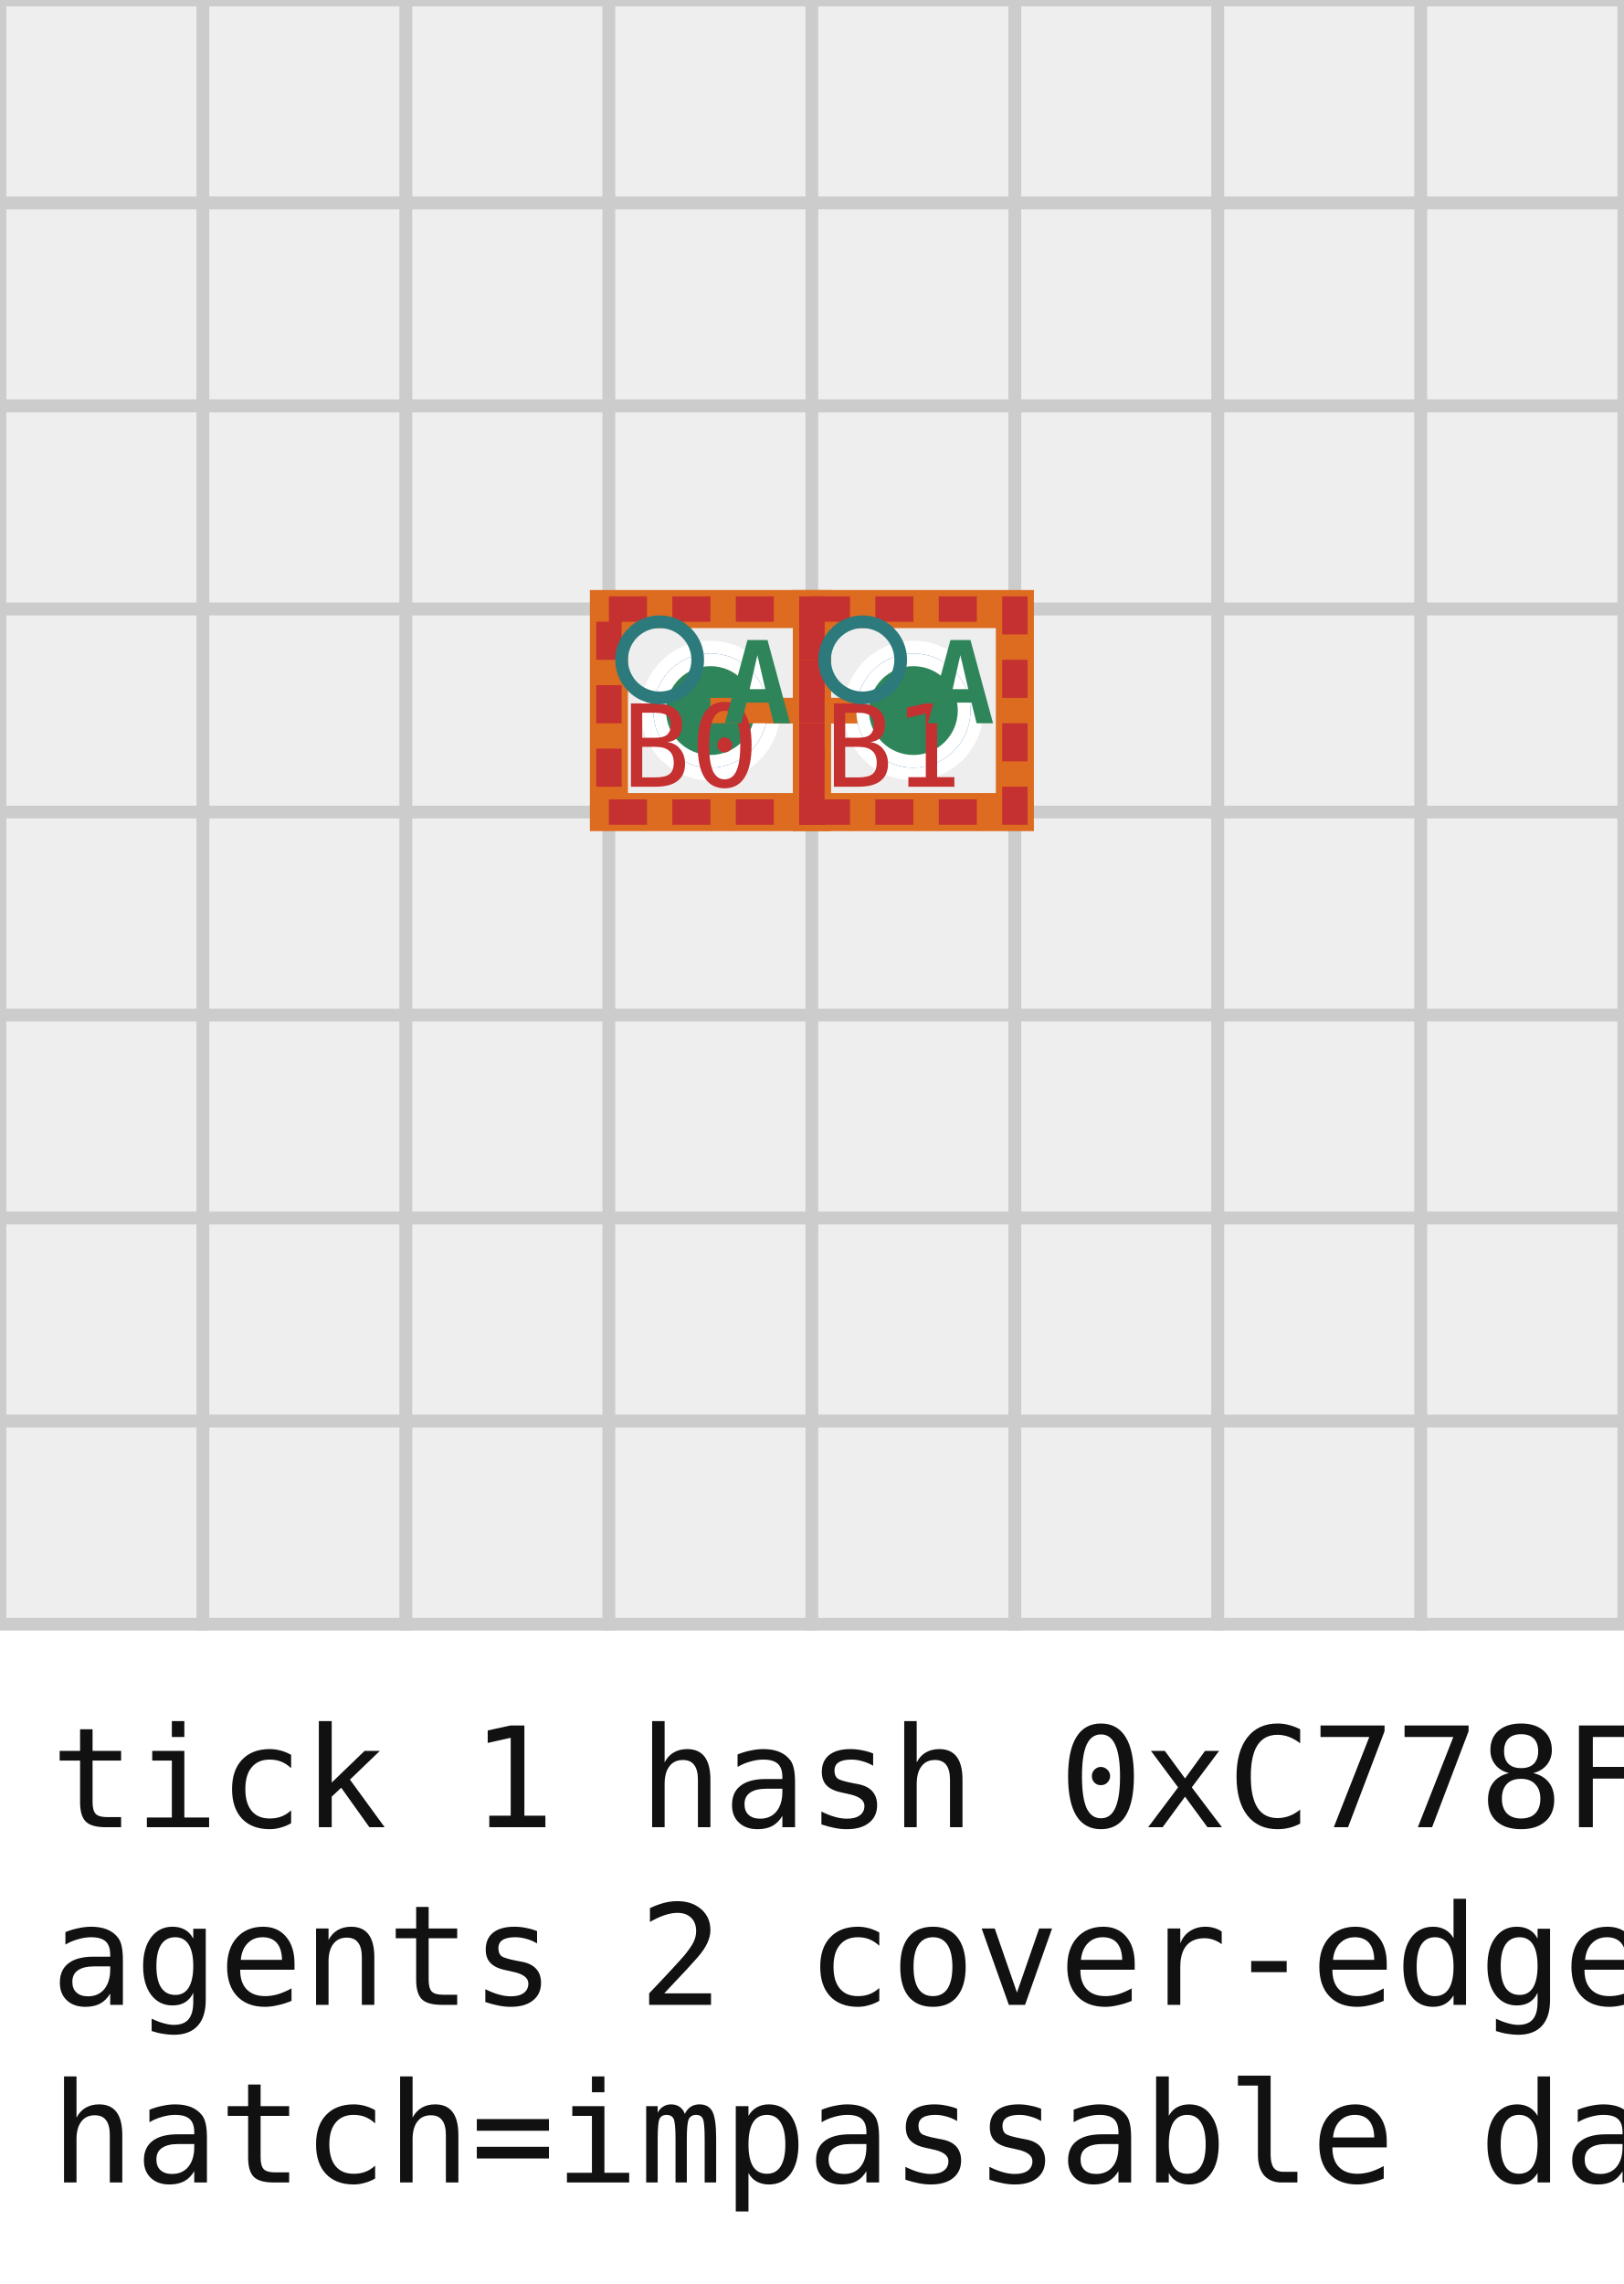
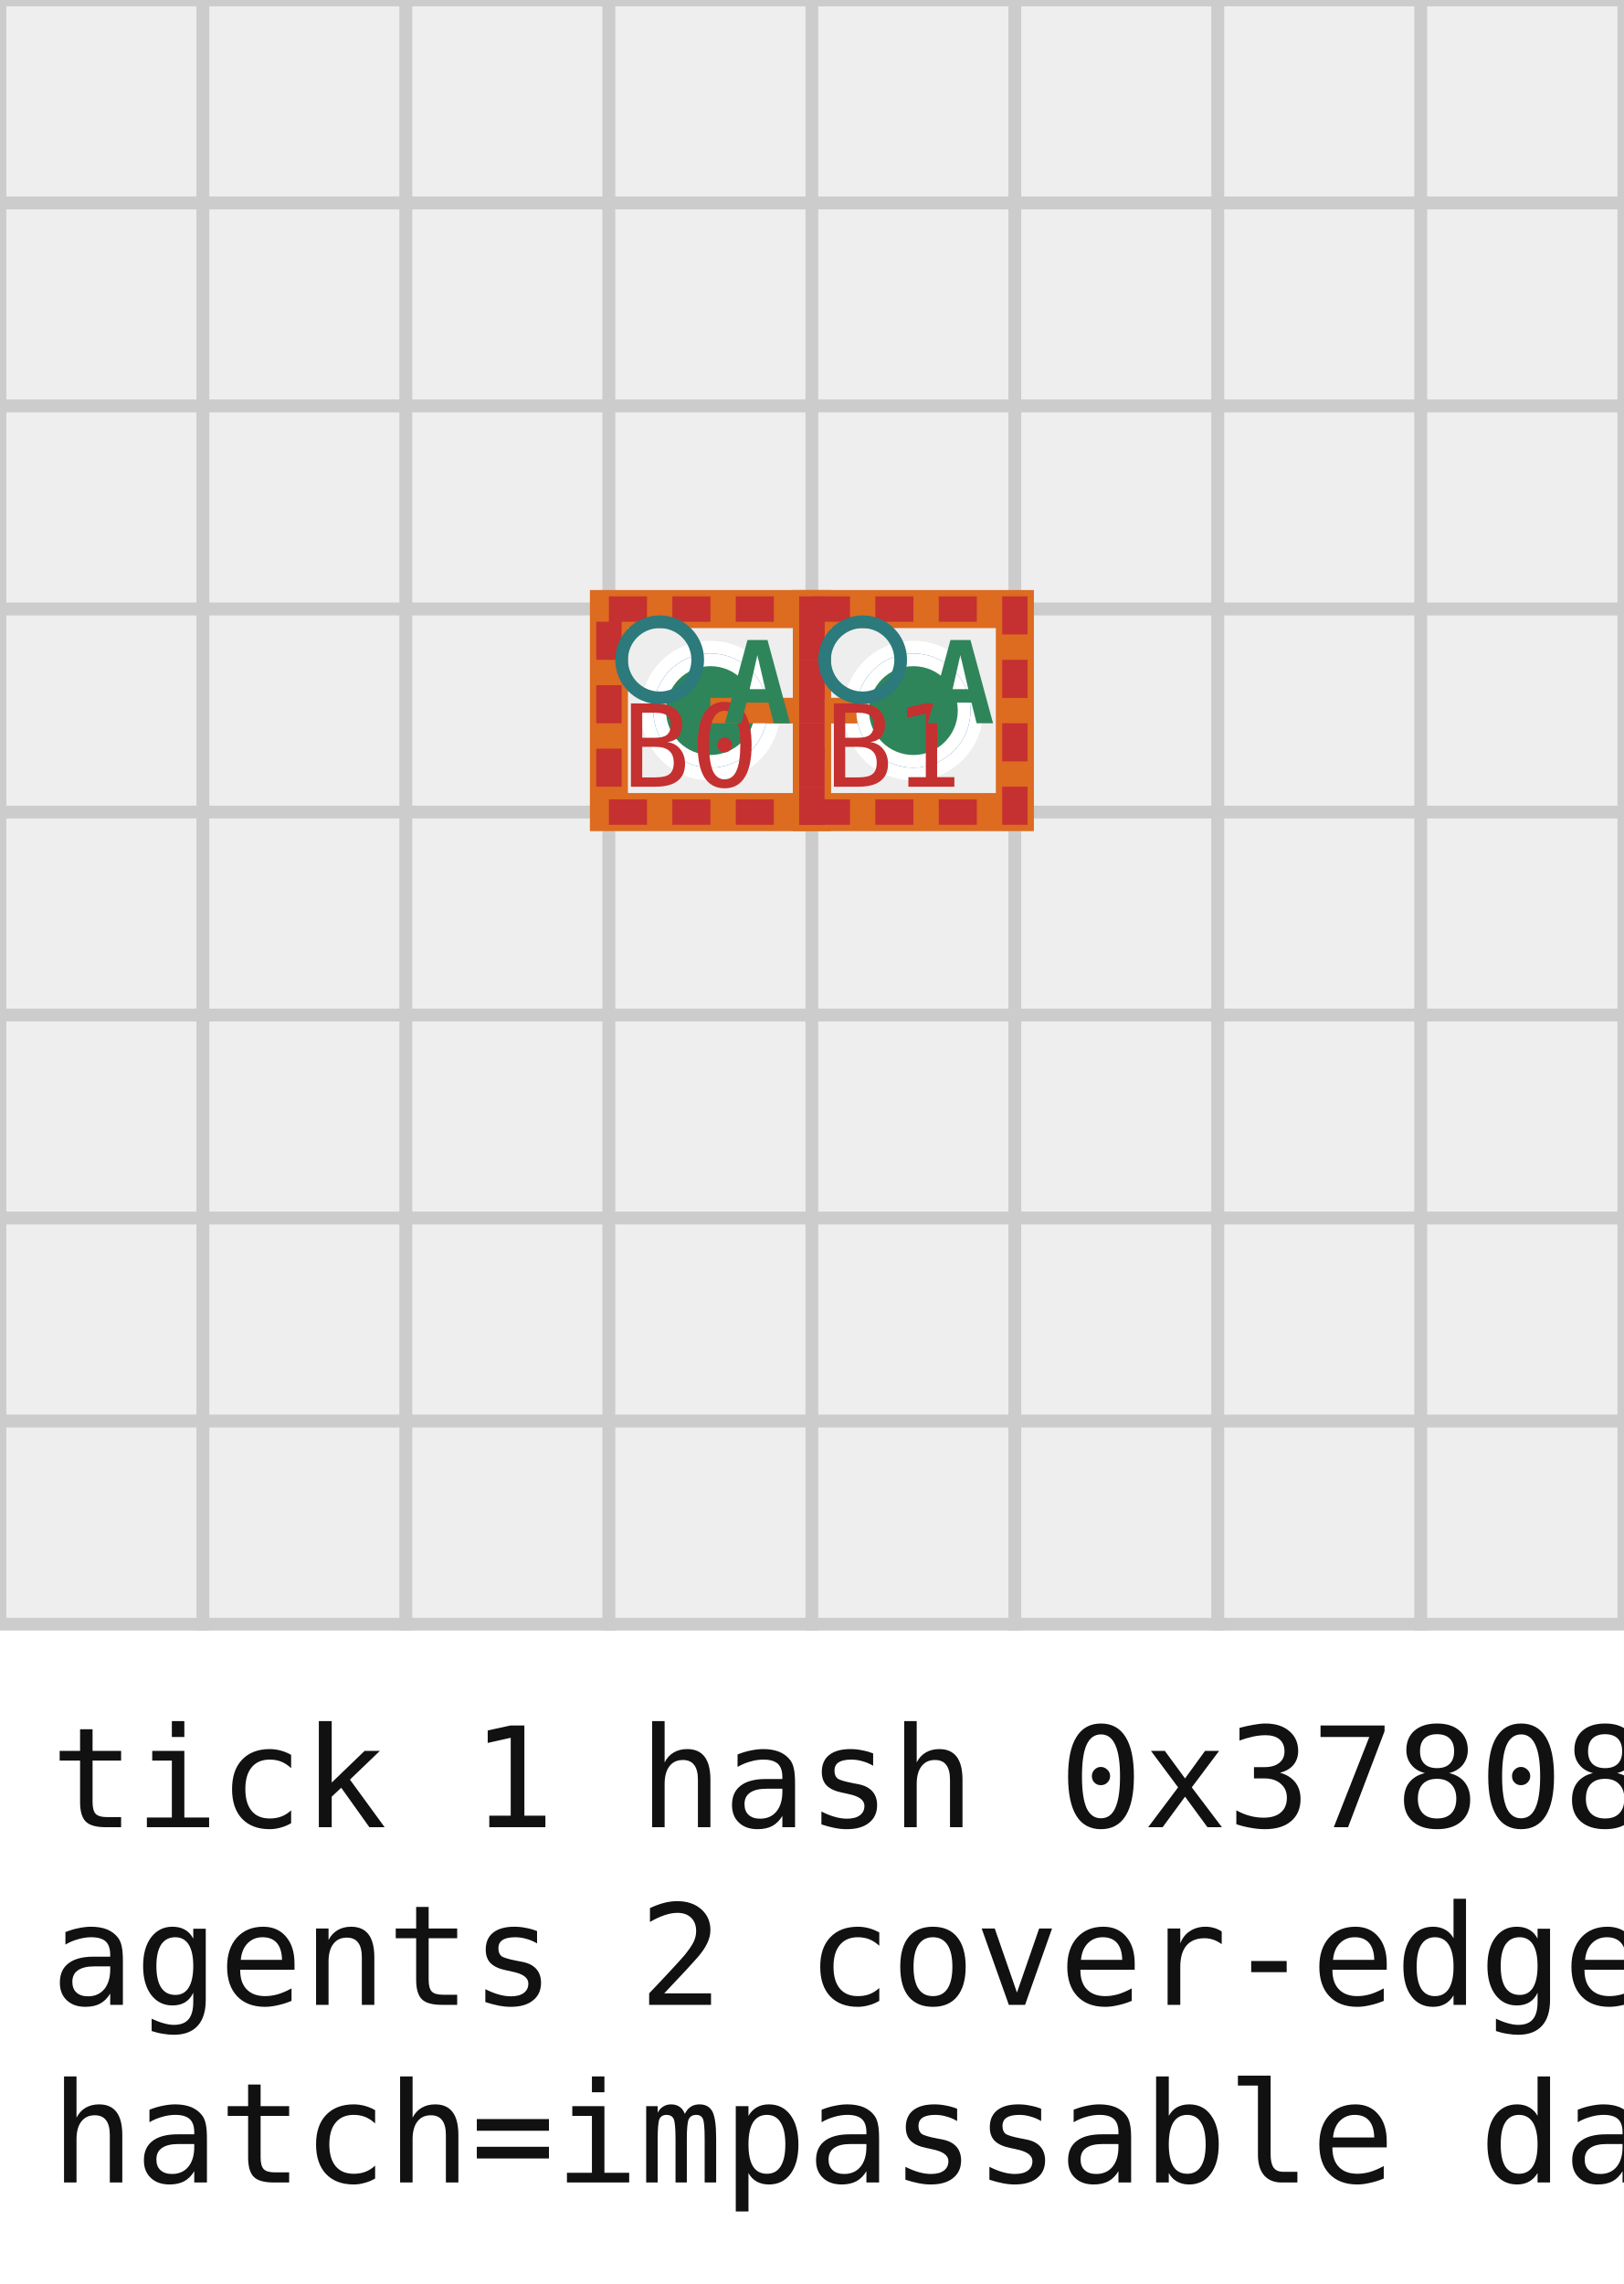
<svg xmlns="http://www.w3.org/2000/svg" width="128" height="180" viewBox="0 0 128 180">
  <defs>
    <pattern id="cw-hatch" width="4" height="4" patternUnits="userSpaceOnUse">
      <path d="M0,4 L4,0" stroke="#8a8a8a" stroke-width="1" />
    </pattern>
  </defs>
  <rect x="0" y="0" width="128" height="180" fill="#ffffff" />
  <rect x="0" y="0" width="16" height="16" fill="rgb(238,238,238)" stroke="#cccccc" stroke-width="1" />
  <rect x="16" y="0" width="16" height="16" fill="rgb(238,238,238)" stroke="#cccccc" stroke-width="1" />
  <rect x="32" y="0" width="16" height="16" fill="rgb(238,238,238)" stroke="#cccccc" stroke-width="1" />
  <rect x="48" y="0" width="16" height="16" fill="rgb(238,238,238)" stroke="#cccccc" stroke-width="1" />
  <rect x="64" y="0" width="16" height="16" fill="rgb(238,238,238)" stroke="#cccccc" stroke-width="1" />
  <rect x="80" y="0" width="16" height="16" fill="rgb(238,238,238)" stroke="#cccccc" stroke-width="1" />
  <rect x="96" y="0" width="16" height="16" fill="rgb(238,238,238)" stroke="#cccccc" stroke-width="1" />
  <rect x="112" y="0" width="16" height="16" fill="rgb(238,238,238)" stroke="#cccccc" stroke-width="1" />
  <rect x="0" y="16" width="16" height="16" fill="rgb(238,238,238)" stroke="#cccccc" stroke-width="1" />
  <rect x="16" y="16" width="16" height="16" fill="rgb(238,238,238)" stroke="#cccccc" stroke-width="1" />
  <rect x="32" y="16" width="16" height="16" fill="rgb(238,238,238)" stroke="#cccccc" stroke-width="1" />
  <rect x="48" y="16" width="16" height="16" fill="rgb(238,238,238)" stroke="#cccccc" stroke-width="1" />
  <rect x="64" y="16" width="16" height="16" fill="rgb(238,238,238)" stroke="#cccccc" stroke-width="1" />
  <rect x="80" y="16" width="16" height="16" fill="rgb(238,238,238)" stroke="#cccccc" stroke-width="1" />
  <rect x="96" y="16" width="16" height="16" fill="rgb(238,238,238)" stroke="#cccccc" stroke-width="1" />
  <rect x="112" y="16" width="16" height="16" fill="rgb(238,238,238)" stroke="#cccccc" stroke-width="1" />
  <rect x="0" y="32" width="16" height="16" fill="rgb(238,238,238)" stroke="#cccccc" stroke-width="1" />
  <rect x="16" y="32" width="16" height="16" fill="rgb(238,238,238)" stroke="#cccccc" stroke-width="1" />
  <rect x="32" y="32" width="16" height="16" fill="rgb(238,238,238)" stroke="#cccccc" stroke-width="1" />
  <rect x="48" y="32" width="16" height="16" fill="rgb(238,238,238)" stroke="#cccccc" stroke-width="1" />
  <rect x="64" y="32" width="16" height="16" fill="rgb(238,238,238)" stroke="#cccccc" stroke-width="1" />
  <rect x="80" y="32" width="16" height="16" fill="rgb(238,238,238)" stroke="#cccccc" stroke-width="1" />
  <rect x="96" y="32" width="16" height="16" fill="rgb(238,238,238)" stroke="#cccccc" stroke-width="1" />
  <rect x="112" y="32" width="16" height="16" fill="rgb(238,238,238)" stroke="#cccccc" stroke-width="1" />
  <rect x="0" y="48" width="16" height="16" fill="rgb(238,238,238)" stroke="#cccccc" stroke-width="1" />
  <rect x="16" y="48" width="16" height="16" fill="rgb(238,238,238)" stroke="#cccccc" stroke-width="1" />
  <rect x="32" y="48" width="16" height="16" fill="rgb(238,238,238)" stroke="#cccccc" stroke-width="1" />
  <rect x="48" y="48" width="16" height="16" fill="rgb(238,238,238)" stroke="#cccccc" stroke-width="1" />
  <rect x="64" y="48" width="16" height="16" fill="rgb(238,238,238)" stroke="#cccccc" stroke-width="1" />
  <rect x="80" y="48" width="16" height="16" fill="rgb(238,238,238)" stroke="#cccccc" stroke-width="1" />
  <rect x="96" y="48" width="16" height="16" fill="rgb(238,238,238)" stroke="#cccccc" stroke-width="1" />
  <rect x="112" y="48" width="16" height="16" fill="rgb(238,238,238)" stroke="#cccccc" stroke-width="1" />
  <rect x="0" y="64" width="16" height="16" fill="rgb(238,238,238)" stroke="#cccccc" stroke-width="1" />
  <rect x="16" y="64" width="16" height="16" fill="rgb(238,238,238)" stroke="#cccccc" stroke-width="1" />
  <rect x="32" y="64" width="16" height="16" fill="rgb(238,238,238)" stroke="#cccccc" stroke-width="1" />
  <rect x="48" y="64" width="16" height="16" fill="rgb(238,238,238)" stroke="#cccccc" stroke-width="1" />
  <rect x="64" y="64" width="16" height="16" fill="rgb(238,238,238)" stroke="#cccccc" stroke-width="1" />
  <rect x="80" y="64" width="16" height="16" fill="rgb(238,238,238)" stroke="#cccccc" stroke-width="1" />
  <rect x="96" y="64" width="16" height="16" fill="rgb(238,238,238)" stroke="#cccccc" stroke-width="1" />
  <rect x="112" y="64" width="16" height="16" fill="rgb(238,238,238)" stroke="#cccccc" stroke-width="1" />
  <rect x="0" y="80" width="16" height="16" fill="rgb(238,238,238)" stroke="#cccccc" stroke-width="1" />
  <rect x="16" y="80" width="16" height="16" fill="rgb(238,238,238)" stroke="#cccccc" stroke-width="1" />
  <rect x="32" y="80" width="16" height="16" fill="rgb(238,238,238)" stroke="#cccccc" stroke-width="1" />
  <rect x="48" y="80" width="16" height="16" fill="rgb(238,238,238)" stroke="#cccccc" stroke-width="1" />
  <rect x="64" y="80" width="16" height="16" fill="rgb(238,238,238)" stroke="#cccccc" stroke-width="1" />
  <rect x="80" y="80" width="16" height="16" fill="rgb(238,238,238)" stroke="#cccccc" stroke-width="1" />
  <rect x="96" y="80" width="16" height="16" fill="rgb(238,238,238)" stroke="#cccccc" stroke-width="1" />
  <rect x="112" y="80" width="16" height="16" fill="rgb(238,238,238)" stroke="#cccccc" stroke-width="1" />
  <rect x="0" y="96" width="16" height="16" fill="rgb(238,238,238)" stroke="#cccccc" stroke-width="1" />
  <rect x="16" y="96" width="16" height="16" fill="rgb(238,238,238)" stroke="#cccccc" stroke-width="1" />
  <rect x="32" y="96" width="16" height="16" fill="rgb(238,238,238)" stroke="#cccccc" stroke-width="1" />
  <rect x="48" y="96" width="16" height="16" fill="rgb(238,238,238)" stroke="#cccccc" stroke-width="1" />
  <rect x="64" y="96" width="16" height="16" fill="rgb(238,238,238)" stroke="#cccccc" stroke-width="1" />
  <rect x="80" y="96" width="16" height="16" fill="rgb(238,238,238)" stroke="#cccccc" stroke-width="1" />
  <rect x="96" y="96" width="16" height="16" fill="rgb(238,238,238)" stroke="#cccccc" stroke-width="1" />
  <rect x="112" y="96" width="16" height="16" fill="rgb(238,238,238)" stroke="#cccccc" stroke-width="1" />
  <rect x="0" y="112" width="16" height="16" fill="rgb(238,238,238)" stroke="#cccccc" stroke-width="1" />
  <rect x="16" y="112" width="16" height="16" fill="rgb(238,238,238)" stroke="#cccccc" stroke-width="1" />
  <rect x="32" y="112" width="16" height="16" fill="rgb(238,238,238)" stroke="#cccccc" stroke-width="1" />
  <rect x="48" y="112" width="16" height="16" fill="rgb(238,238,238)" stroke="#cccccc" stroke-width="1" />
  <rect x="64" y="112" width="16" height="16" fill="rgb(238,238,238)" stroke="#cccccc" stroke-width="1" />
  <rect x="80" y="112" width="16" height="16" fill="rgb(238,238,238)" stroke="#cccccc" stroke-width="1" />
  <rect x="96" y="112" width="16" height="16" fill="rgb(238,238,238)" stroke="#cccccc" stroke-width="1" />
  <rect x="112" y="112" width="16" height="16" fill="rgb(238,238,238)" stroke="#cccccc" stroke-width="1" />
  <rect x="64" y="48" width="16" height="16" fill="none" stroke="#d69e2e" stroke-width="2" />
  <rect x="48" y="48" width="16" height="16" fill="none" stroke="#d69e2e" stroke-width="2" />
  <rect x="64" y="48" width="16" height="16" fill="none" stroke="#d69e2e" stroke-width="2" />
  <rect x="48" y="48" width="16" height="16" fill="none" stroke="#d69e2e" stroke-width="2" />
  <rect x="48" y="48" width="16" height="16" fill="none" stroke="#d69e2e" stroke-width="2" />
  <rect x="64" y="48" width="16" height="16" fill="none" stroke="#d69e2e" stroke-width="2" />
  <rect x="64" y="48" width="16" height="16" fill="none" stroke="#d69e2e" stroke-width="2" />
  <rect x="48" y="48" width="16" height="16" fill="none" stroke="#d69e2e" stroke-width="2" />
  <line x1="56" y1="56" x2="72" y2="56" stroke="#2b6cb0" stroke-width="1" stroke-dasharray="3,2" />
  <circle cx="56" cy="56" r="5" fill="#2b6cb0" stroke="#ffffff" stroke-width="1" />
  <line x1="72" y1="56" x2="56" y2="56" stroke="#2b6cb0" stroke-width="1" stroke-dasharray="3,2" />
  <circle cx="72" cy="56" r="5" fill="#2b6cb0" stroke="#ffffff" stroke-width="1" />
  <polyline points="56,56 72,56" fill="none" stroke="#dd6b20" stroke-width="2" />
  <circle cx="56" cy="56" r="4" fill="#2f855a" stroke="#ffffff" stroke-width="1" />
  <rect x="64" y="48" width="16" height="16" fill="none" stroke="#dd6b20" stroke-width="3" />
  <polyline points="72,56 56,56" fill="none" stroke="#dd6b20" stroke-width="2" />
  <circle cx="72" cy="56" r="4" fill="#2f855a" stroke="#ffffff" stroke-width="1" />
  <rect x="48" y="48" width="16" height="16" fill="none" stroke="#dd6b20" stroke-width="3" />
  <rect x="64" y="48" width="16" height="16" fill="none" stroke="#c53030" stroke-width="2" stroke-dasharray="3,2" />
  <text x="65" y="62" font-family="monospace" font-size="9" fill="#c53030">B1</text>
  <rect x="48" y="48" width="16" height="16" fill="none" stroke="#c53030" stroke-width="2" stroke-dasharray="3,2" />
  <text x="49" y="62" font-family="monospace" font-size="9" fill="#c53030">B0</text>
  <text x="57" y="57" font-family="monospace" font-size="9" font-weight="bold" fill="#2f855a">A</text>
  <text x="73" y="57" font-family="monospace" font-size="9" font-weight="bold" fill="#2f855a">A</text>
  <circle cx="52" cy="52" r="3" fill="none" stroke="#2c7a7b" stroke-width="1" />
  <circle cx="68" cy="52" r="3" fill="none" stroke="#2c7a7b" stroke-width="1" />
-   <text x="4" y="144" font-family="monospace" font-size="11" fill="#111111">tick 1  hash 0xC778F4421FD0AD66  draws 0</text>
+   <text x="4" y="144" font-family="monospace" font-size="11" fill="#111111">tick 1  hash 0x37808D1CA6B2A021  draws 0</text>
  <text x="4" y="158" font-family="monospace" font-size="11" fill="#111111">agents 2  cover-edges 0  events 8</text>
  <text x="4" y="172" font-family="monospace" font-size="11" fill="#111111">hatch=impassable  dark border=opaque  darker fill=higher elevation  triangle=cover  circle=agent</text>
</svg>
